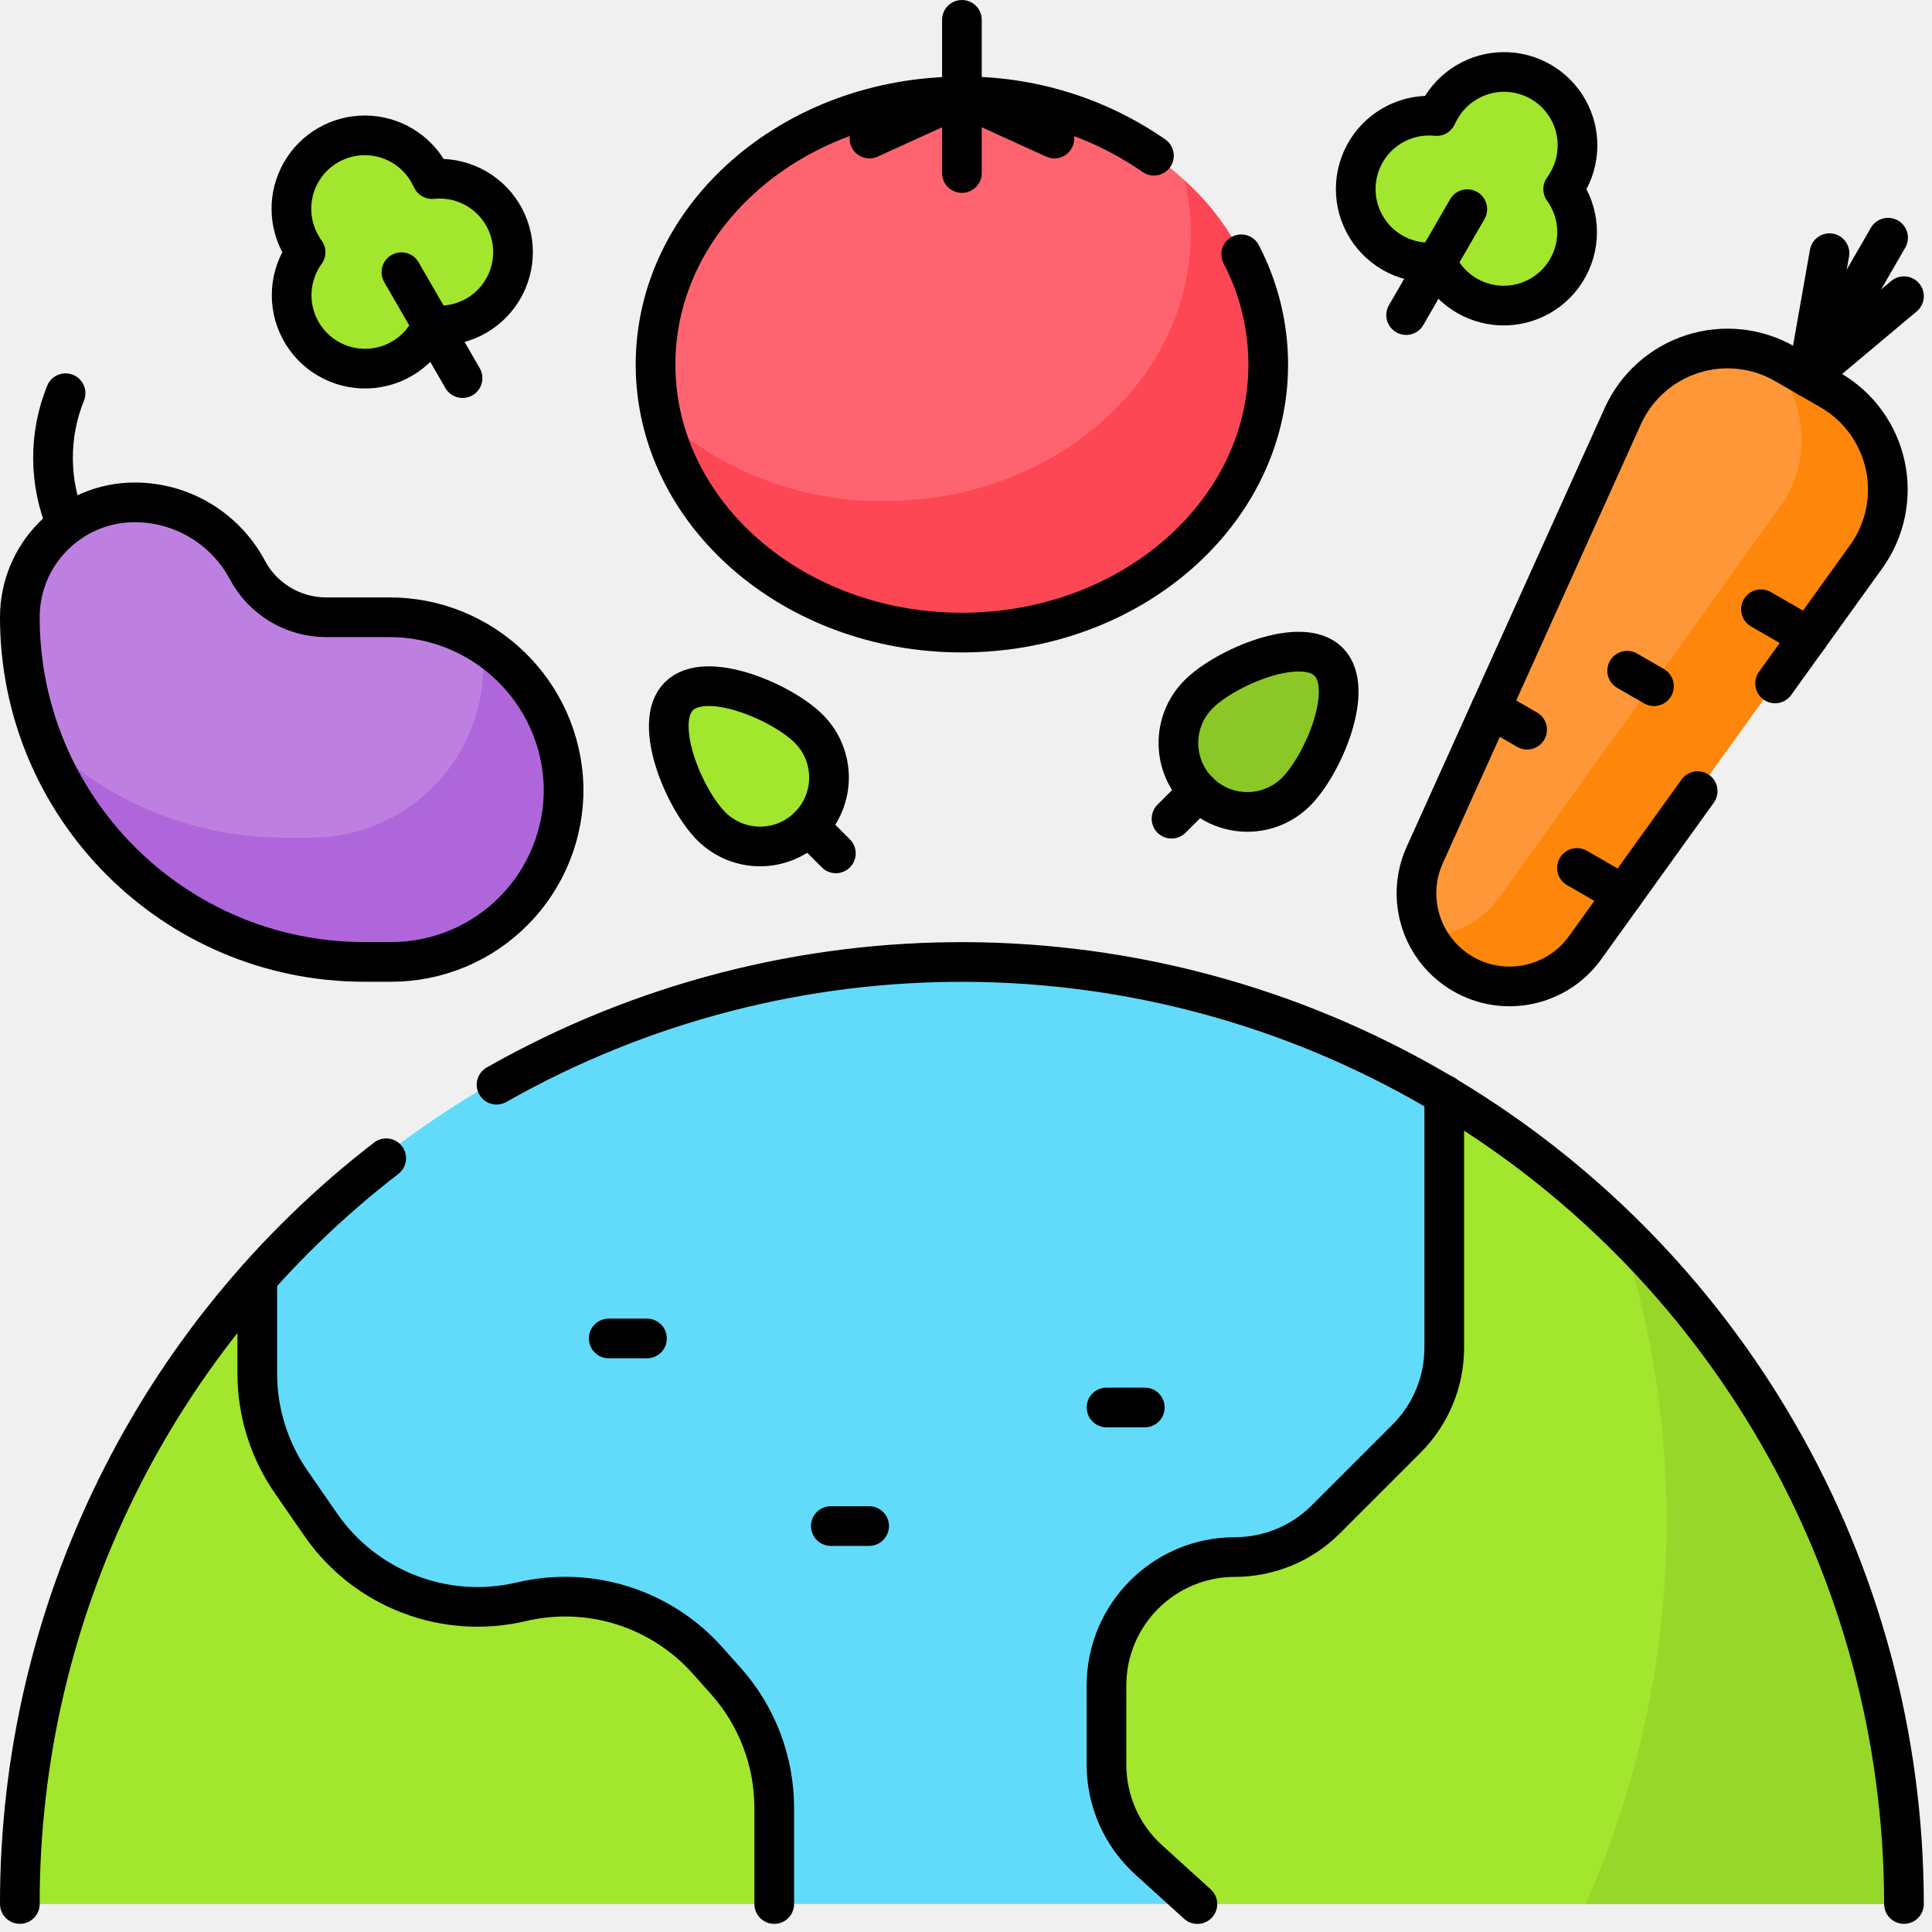
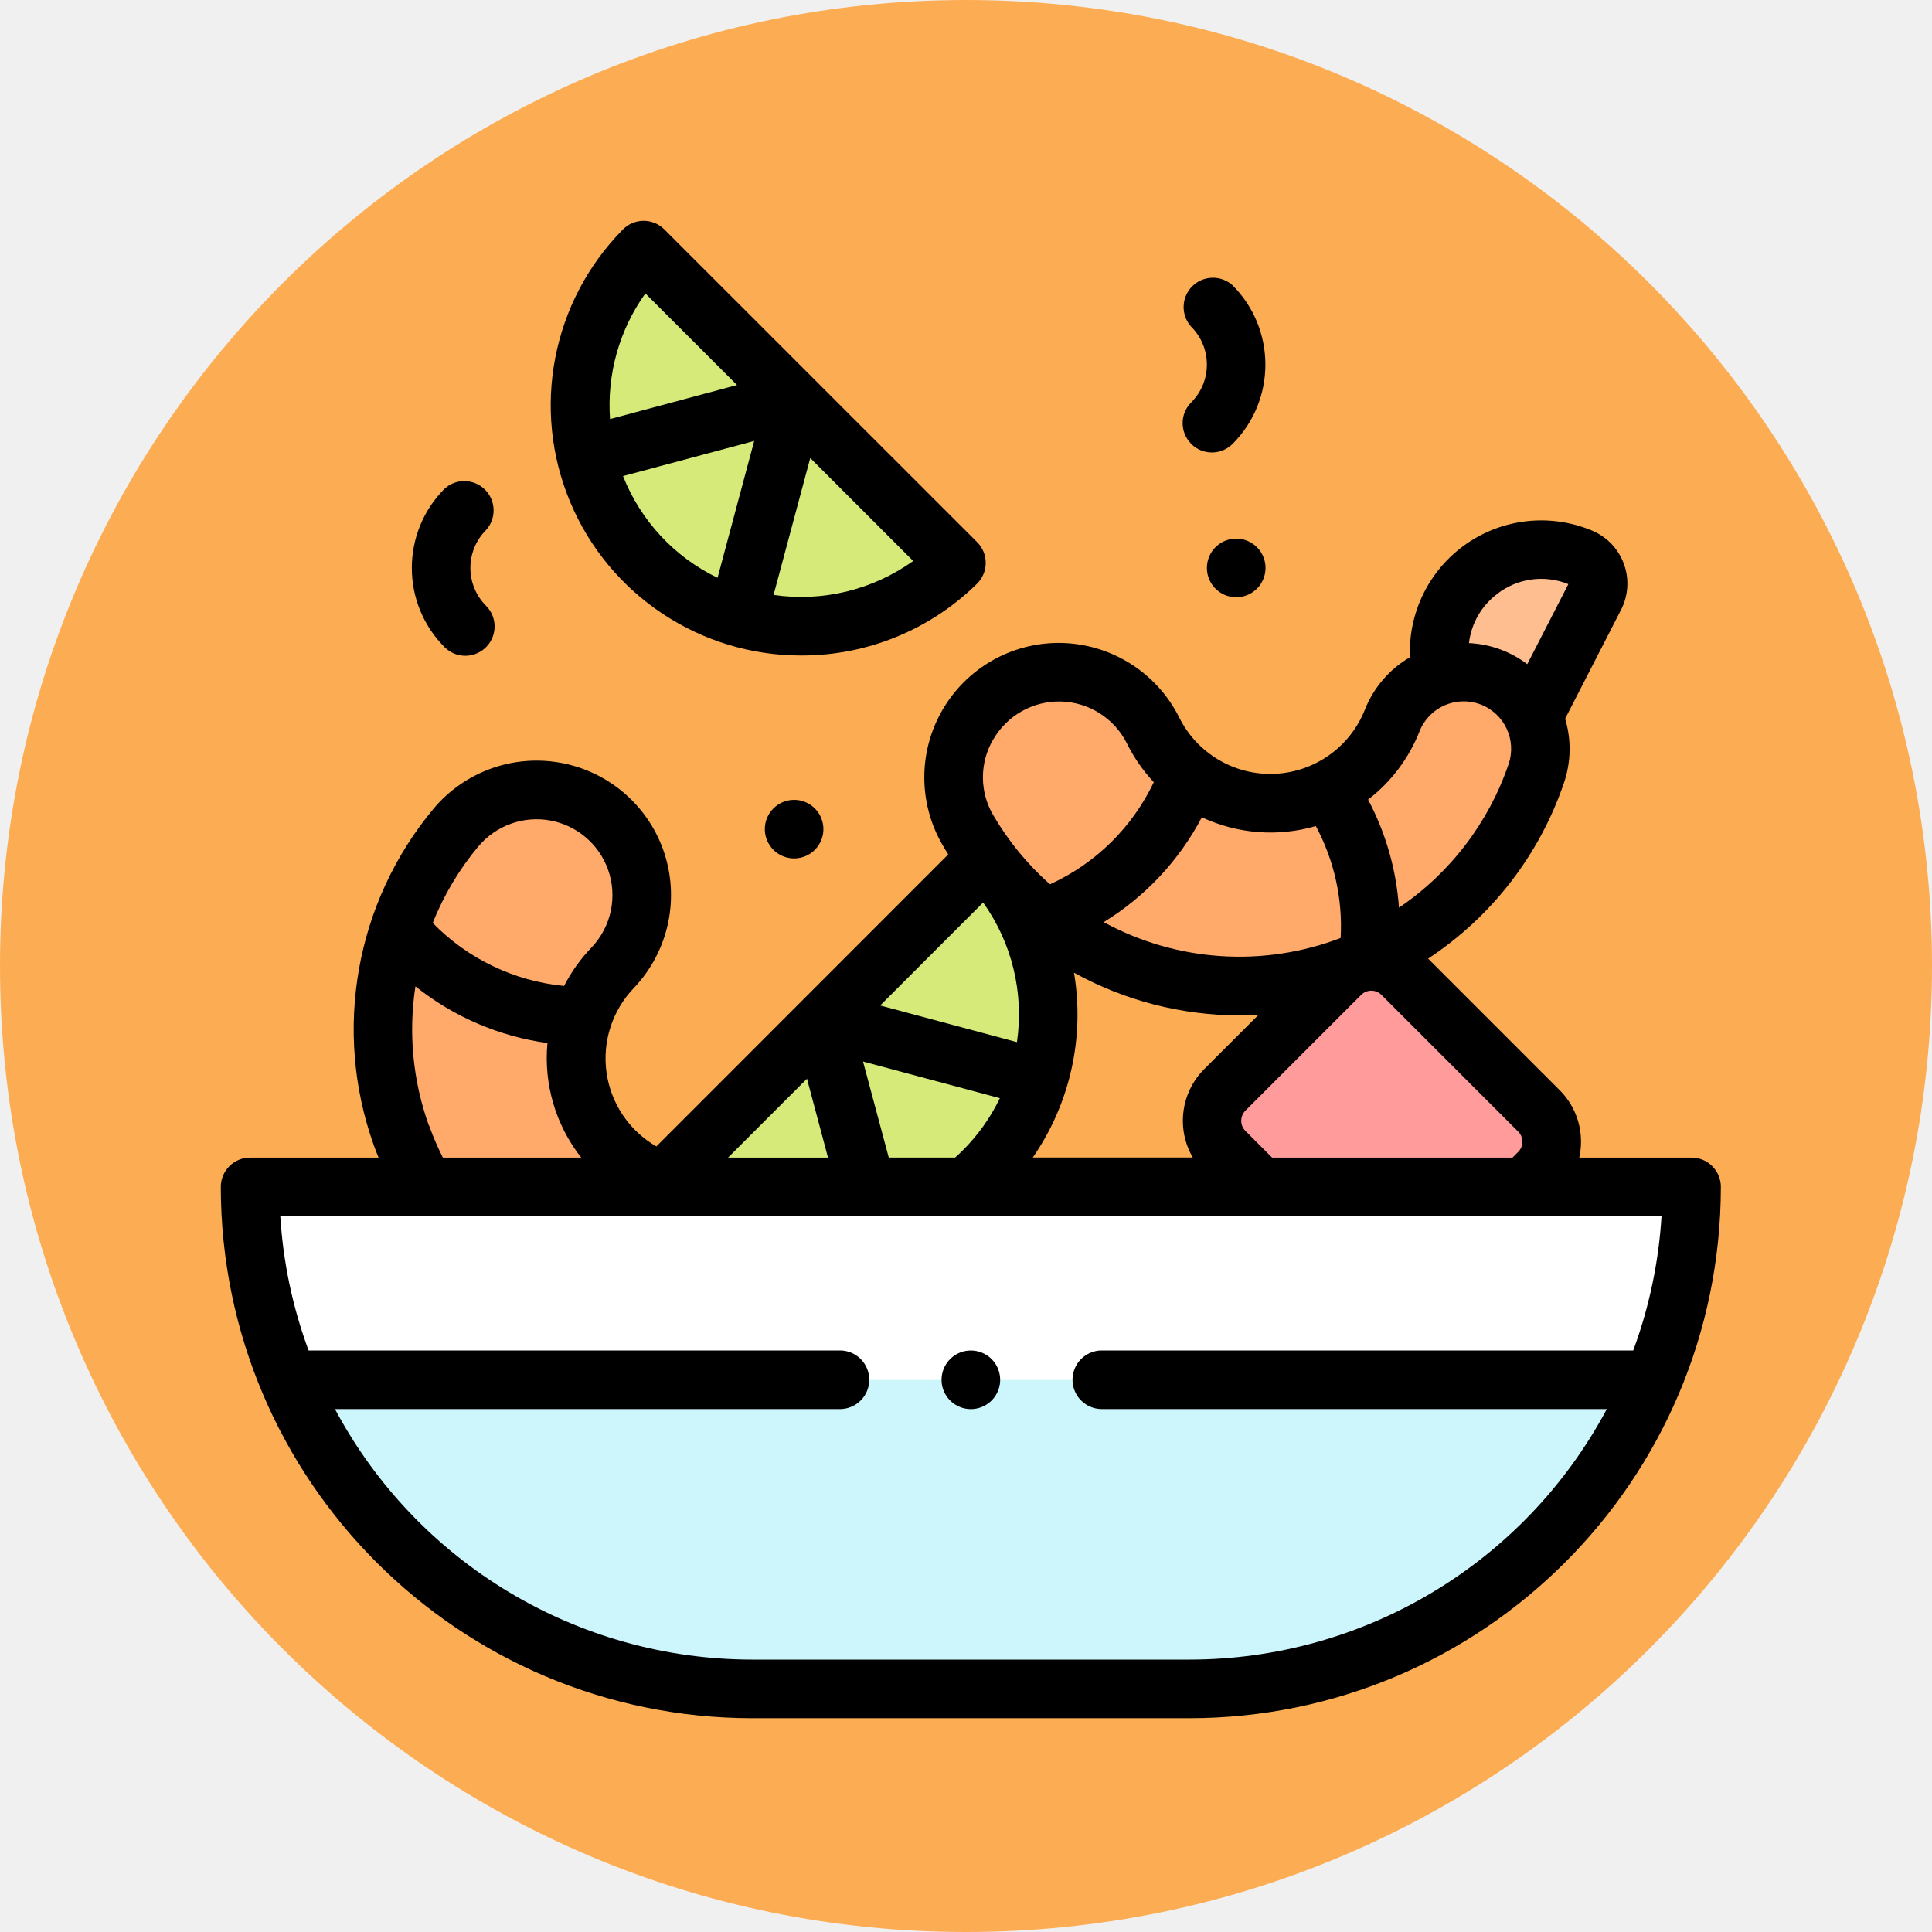
- <svg xmlns="http://www.w3.org/2000/svg" width="97.376" height="97.38" viewBox="0 0 97.376 97.38">
-   <g id="Grupo_1125818" data-name="Grupo 1125818" transform="translate(-6.5 -6.5)">
-     <g id="Grupo_1125812" data-name="Grupo 1125812" transform="translate(7.5 54.984)">
-       <path id="Trazado_986819" data-name="Trazado 986819" d="M102.467,303.484a47.484,47.484,0,1,0-94.967,0l18.466-5.791,19.558,5.791h21.33l16.617-5.791Z" transform="translate(-7.5 -256)" fill="#62dbfb" />
-       <path id="Trazado_986820" data-name="Trazado 986820" d="M19.467,339.584A47.3,47.3,0,0,0,7.5,371.1H45.525v-4.842a9.61,9.61,0,0,0-2.438-6.4l-.925-1.037a9.61,9.61,0,0,0-9.382-2.956h0a9.61,9.61,0,0,1-10.115-3.888l-1.491-2.157a9.61,9.61,0,0,1-1.705-5.465v-4.772Z" transform="translate(-7.5 -323.613)" fill="#a2e62e" />
-       <path id="Trazado_986821" data-name="Trazado 986821" d="M311.171,291.018v12.757a6.477,6.477,0,0,1-1.9,4.579l-4.07,4.07a6.477,6.477,0,0,1-4.579,1.9h0a6.476,6.476,0,0,0-6.476,6.476v3.986a6.477,6.477,0,0,0,2.125,4.8l2.457,2.229h35.612A47.457,47.457,0,0,0,311.171,291.018Z" transform="translate(-239.375 -284.327)" fill="#a2e62e" />
-       <path id="Trazado_986822" data-name="Trazado 986822" d="M424.608,341.56a47.336,47.336,0,0,1-4.078,19.279h16.045A47.333,47.333,0,0,0,422.3,326.9,47.464,47.464,0,0,1,424.608,341.56Z" transform="translate(-341.608 -313.356)" fill="#97d729" />
+ <svg xmlns="http://www.w3.org/2000/svg" width="70" height="70" viewBox="0 0 70 70">
+   <g id="Grupo_1108064" data-name="Grupo 1108064" transform="translate(-186.051 -375)">
+     <circle id="Elipse_11493" data-name="Elipse 11493" cx="35" cy="35" r="35" transform="translate(186.051 375)" fill="#fcad53" />
+     <g id="XMLID_1667_" transform="translate(194.051 382.531)">
+       <g id="XMLID_1218_" transform="translate(35.91 27.3)">
+         <path id="XMLID_714_" d="M350.117,260.866l-4.194,4.194a1.581,1.581,0,0,1-2.236,0l-4.954-4.954a1.581,1.581,0,0,1,0-2.236l4.194-4.194a1.581,1.581,0,0,1,2.236,0l4.954,4.954A1.581,1.581,0,0,1,350.117,260.866Z" transform="translate(-338.269 -253.212)" fill="#ff9c9b" />
+       </g>
+       <g id="XMLID_977_" transform="translate(16.352 23.603)">
+         <path id="XMLID_711_" d="M165.364,218.386l-11.335,11.335a8.015,8.015,0,0,0,11.335-11.335Z" transform="translate(-154.029 -218.386)" fill="#d5ea79" />
+       </g>
+       <g id="XMLID_1088_" transform="translate(5.868 21.088)">
+         <path id="XMLID_708_" d="M69.4,211.01a2.776,2.776,0,0,0-2.521-1.836,4.748,4.748,0,0,1-3.272-8.036,3.811,3.811,0,1,0-5.68-5.078,11.374,11.374,0,0,0,8.9,18.675A2.782,2.782,0,0,0,69.4,211.01Z" transform="translate(-55.275 -194.7)" fill="#ffa96b" />
+       </g>
+       <g id="XMLID_1219_" transform="translate(26.546 12.381)">
+         <g id="XMLID_1837_" transform="translate(17.597)">
+           <path id="XMLID_706_" d="M419.254,118.677l2.21-4.3a1.019,1.019,0,0,0-.513-1.405,3.7,3.7,0,0,0-5.1,3.934l.047.334Z" transform="translate(-415.817 -112.675)" fill="#ffbe90" />
+         </g>
+         <g id="XMLID_1835_" transform="translate(0 4.446)">
+           <path id="XMLID_700_" d="M268.534,154.554a2.776,2.776,0,0,0-2.582,1.749,4.748,4.748,0,0,1-8.669.353,3.811,3.811,0,1,0-6.7,3.621,11.374,11.374,0,0,0,20.587-2.04A2.782,2.782,0,0,0,268.534,154.554Z" transform="translate(-250.057 -154.554)" fill="#ffa96b" />
+         </g>
+       </g>
+       <g id="XMLID_1217_" transform="translate(1.062 35.473)">
+         <path id="XMLID_699_" d="M62.23,330.2H10a18.189,18.189,0,0,0,18.189,18.189H44.042A18.189,18.189,0,0,0,62.23,330.2Z" transform="translate(-10 -330.197)" fill="#ccf5fc" />
+       </g>
+       <g id="XMLID_1487_" transform="translate(1.062 35.473)">
+         <path id="XMLID_695_" d="M10,330.2a18.131,18.131,0,0,0,1.392,6.989H60.838A18.131,18.131,0,0,0,62.23,330.2Z" transform="translate(-10 -330.197)" fill="#fff" />
+       </g>
+       <g id="XMLID_1845_" transform="translate(13.016 1.531)">
+         <path id="XMLID_680_" d="M136.244,21.8,124.909,10.47A8.015,8.015,0,0,0,136.244,21.8Z" transform="translate(-122.607 -10.47)" fill="#d5ea79" />
+       </g>
+       <g id="XMLID_715_" transform="translate(0 0.469)">
+         <path id="XMLID_718_" d="M53.292,125.753H49.22a2.665,2.665,0,0,0,.063-.575,2.626,2.626,0,0,0-.774-1.869l-4.765-4.765a12.414,12.414,0,0,0,4.915-6.349,3.805,3.805,0,0,0,.049-2.344l2.025-3.945a2.08,2.08,0,0,0-1.047-2.869,4.761,4.761,0,0,0-6.6,4.587,3.817,3.817,0,0,0-1.634,1.9,3.686,3.686,0,0,1-6.731.274,4.888,4.888,0,0,0-4.357-2.693,4.872,4.872,0,0,0-4.215,7.32q.1.174.208.343L15.781,125.348a3.683,3.683,0,0,1-.811-5.744,4.888,4.888,0,0,0,1.056-5.012A4.872,4.872,0,0,0,7.71,113.11a12.484,12.484,0,0,0-2.165,12.2c.054.149.111.3.171.443H1.062A1.062,1.062,0,0,0,0,126.815a19.272,19.272,0,0,0,19.25,19.25H35.1a19.272,19.272,0,0,0,19.25-19.25,1.062,1.062,0,0,0-1.062-1.062Zm-6.132-.575a.517.517,0,0,1-.152.368l-.208.208H38.092l-.968-.968a.521.521,0,0,1,0-.735l4.194-4.194a.52.52,0,0,1,.735,0l4.954,4.954A.518.518,0,0,1,47.16,125.177Zm-18.314-3.609-4.955-1.328,3.73-3.73A6.973,6.973,0,0,1,28.846,121.568Zm-7.608,1.326L22,125.753H18.379Zm2.964,2.858-.933-3.481,4.958,1.328a6.894,6.894,0,0,1-1.336,1.883c-.091.091-.186.18-.287.269H24.2Zm6.711-6.7A12.422,12.422,0,0,0,36.9,120.6c.234,0,.467-.009.7-.022l-1.971,1.971a2.648,2.648,0,0,0-.412,3.2H29.42a9.111,9.111,0,0,0,1.493-6.7Zm15.32-13.715a2.61,2.61,0,0,1,2.591-.363l-1.488,2.9a3.791,3.791,0,0,0-2.113-.764A2.608,2.608,0,0,1,46.233,105.34Zm-2.8,4.968a1.72,1.72,0,0,1,3.223,1.2,10.29,10.29,0,0,1-3.969,5.192,9.8,9.8,0,0,0-1.119-3.916,5.805,5.805,0,0,0,1.865-2.475Zm-3.759,3.433a7.672,7.672,0,0,1,.9,4.057,10.274,10.274,0,0,1-8.585-.574,9.808,9.808,0,0,0,3.556-3.8,5.865,5.865,0,0,0,4.127.32Zm-11.691-3.128a2.75,2.75,0,0,1,4.842.127,5.862,5.862,0,0,0,.979,1.413,7.687,7.687,0,0,1-3.762,3.7,10.276,10.276,0,0,1-2.053-2.5,2.708,2.708,0,0,1-.007-2.742ZM9.339,114.472a2.749,2.749,0,0,1,4.689.841,2.75,2.75,0,0,1-.59,2.821,5.864,5.864,0,0,0-1,1.4,7.688,7.688,0,0,1-4.76-2.283,10.28,10.28,0,0,1,1.658-2.779Zm-1.8,10.118a10.3,10.3,0,0,1-.487-5.043,9.808,9.808,0,0,0,4.783,2.056,5.828,5.828,0,0,0,1.224,4.15H8.046a10.43,10.43,0,0,1-.5-1.163ZM35.1,143.941H19.25a17.143,17.143,0,0,1-15.114-9.077H22.4a1.062,1.062,0,1,0,0-2.123H3.181a17.006,17.006,0,0,1-1.025-4.866H52.2a17.01,17.01,0,0,1-1.025,4.866H31.954a1.062,1.062,0,1,0,0,2.123H50.218A17.142,17.142,0,0,1,35.1,143.941Z" transform="translate(0 -91.811)" />
+         <path id="XMLID_1172_" d="M121.769,16.219a9.05,9.05,0,0,0,6.367-2.6,1.062,1.062,0,0,0,.006-1.507L116.807.78a1.062,1.062,0,0,0-.751-.311h0a1.062,1.062,0,0,0-.752.317,9.066,9.066,0,0,0,6.469,15.433Zm-6.458-6.5,4.753-1.273-1.328,4.958a6.906,6.906,0,0,1-3.424-3.684Zm5.456,4.3,1.328-4.955,3.73,3.73A6.974,6.974,0,0,1,120.767,14.025ZM116.121,3.1l3.32,3.32-4.6,1.233a6.963,6.963,0,0,1,1.28-4.553Z" transform="translate(-100.738 -0.469)" />
+         <path id="XMLID_1190_" d="M67.124,95.313a1.062,1.062,0,0,0,.751-1.812,1.942,1.942,0,0,1,0-2.743,1.062,1.062,0,0,0-1.5-1.5,4.067,4.067,0,0,0,0,5.746A1.059,1.059,0,0,0,67.124,95.313Z" transform="translate(-58.265 -79.553)" />
+         <path id="XMLID_1191_" d="M328.578,25.6a1.062,1.062,0,0,0,1.5,0,4.067,4.067,0,0,0,0-5.746,1.062,1.062,0,0,0-1.5,1.5,1.939,1.939,0,0,1,0,2.743,1.062,1.062,0,0,0,0,1.5Z" transform="translate(-293.419 -17.516)" />
+         <path id="XMLID_1215_" d="M337.612,108.939a1.062,1.062,0,1,0,.751.311A1.065,1.065,0,0,0,337.612,108.939Z" transform="translate(-300.822 -97.424)" />
+         <path id="XMLID_1223_" d="M185.981,198.41a1.061,1.061,0,1,0,.751-.311A1.067,1.067,0,0,0,185.981,198.41Z" transform="translate(-165.959 -177.119)" />
+         <path id="XMLID_1224_" d="M247.062,386.03a1.062,1.062,0,1,0,.75.311A1.069,1.069,0,0,0,247.062,386.03Z" transform="translate(-219.885 -345.099)" />
+       </g>
    </g>
-     <g id="Grupo_1125813" data-name="Grupo 1125813" transform="translate(39.542 11.361)">
-       <ellipse id="Elipse_12116" data-name="Elipse 12116" cx="15.442" cy="13.512" rx="15.442" ry="13.512" transform="translate(0 0)" fill="#fe646f" />
-       <path id="Trazado_986823" data-name="Trazado 986823" d="M203.114,49.922a11.93,11.93,0,0,1,.3,2.636c0,7.462-6.913,13.512-15.442,13.512a16.5,16.5,0,0,1-11.233-4.246c1.4,6.2,7.649,10.876,15.146,10.876,8.528,0,15.442-6.049,15.442-13.512A12.618,12.618,0,0,0,203.114,49.922Z" transform="translate(-176.439 -45.677)" fill="#fd4755" />
-     </g>
-     <g id="Grupo_1125814" data-name="Grupo 1125814" transform="translate(77.895 24.063)">
-       <path id="Trazado_986824" data-name="Trazado 986824" d="M378.251,125.708h0a4.692,4.692,0,0,1-1.931-5.994L386.3,97.592a5.791,5.791,0,0,1,8.174-2.633l2.29,1.322a5.791,5.791,0,0,1,1.806,8.395l-14.167,19.708A4.693,4.693,0,0,1,378.251,125.708Z" transform="translate(-375.904 -94.181)" fill="#fe9738" />
-       <path id="Trazado_986825" data-name="Trazado 986825" d="M399.046,97.509l-2.29-1.322a5.815,5.815,0,0,0-1.09-.487,5.792,5.792,0,0,1,.84,7.7L382.339,123.1a4.687,4.687,0,0,1-3.618,1.948,4.674,4.674,0,0,0,1.809,1.886h0a4.692,4.692,0,0,0,6.156-1.325L400.853,105.9A5.791,5.791,0,0,0,399.046,97.509Z" transform="translate(-378.183 -95.41)" fill="#fe860a" />
-     </g>
-     <g id="Grupo_1125815" data-name="Grupo 1125815" transform="translate(74.85 10.208)">
-       <path id="Trazado_986826" data-name="Trazado 986826" d="M370.408,27.5c.063-.089.122-.182.178-.278a3.7,3.7,0,1,0-6.406-3.7c-.056.1-.105.194-.151.293a3.7,3.7,0,1,0,0,7.361,3.7,3.7,0,1,0,6.376-3.677Z" transform="translate(-359.966 -21.675)" fill="#a2e62e" />
-     </g>
-     <g id="Grupo_1125816" data-name="Grupo 1125816" transform="translate(21.205 13.385)">
-       <path id="Trazado_986827" data-name="Trazado 986827" d="M79.915,44.127c-.063-.089-.122-.182-.178-.278a3.7,3.7,0,1,1,6.407-3.7c.056.1.105.194.152.293a3.7,3.7,0,1,1,0,7.361,3.7,3.7,0,1,1-6.376-3.677Z" transform="translate(-79.222 -38.3)" fill="#a2e62e" />
-     </g>
-     <g id="Grupo_1125817" data-name="Grupo 1125817" transform="translate(7.5 31.821)">
-       <path id="Trazado_986828" data-name="Trazado 986828" d="M26.08,140.571H22.942a4.5,4.5,0,0,1-3.974-2.385h0a6.434,6.434,0,0,0-5.677-3.406h0A5.791,5.791,0,0,0,7.5,140.571h0a17.372,17.372,0,0,0,17.372,17.372h1.351a8.686,8.686,0,0,0,8.685-8.834A8.779,8.779,0,0,0,26.08,140.571Z" transform="translate(-7.5 -134.78)" fill="#bd80e1" />
-       <path id="Trazado_986829" data-name="Trazado 986829" d="M35.4,172.189a8.593,8.593,0,0,1,.065.918,8.686,8.686,0,0,1-8.685,8.834H25.433a17.316,17.316,0,0,1-12.246-5.051A17.378,17.378,0,0,0,29.472,188.2h1.351a8.652,8.652,0,0,0,4.58-16.015Z" transform="translate(-12.1 -165.041)" fill="#af66da" />
-     </g>
-     <path id="Trazado_986830" data-name="Trazado 986830" d="M319.039,181.2a3.474,3.474,0,1,1-4.914-4.914c1.357-1.357,5.195-2.995,6.551-1.638S320.4,179.838,319.039,181.2Z" transform="translate(-247.211 -134.794)" fill="#8bc727" />
-     <path id="Trazado_986831" data-name="Trazado 986831" d="M180.811,190.336a3.474,3.474,0,1,0,4.914-4.914c-1.357-1.357-5.195-2.995-6.551-1.638S179.454,188.979,180.811,190.336Z" transform="translate(-138.458 -142.189)" fill="#a2e62e" />
-     <path id="Trazado_986832" data-name="Trazado 986832" d="M96.186,371.1v-4.842a9.61,9.61,0,0,0-2.438-6.4l-.925-1.037a9.61,9.61,0,0,0-9.382-2.956h0a9.61,9.61,0,0,1-10.115-3.888l-1.491-2.157a9.61,9.61,0,0,1-1.705-5.465v-4.772" transform="translate(-50.662 -268.63)" fill="none" stroke="#000" stroke-linecap="round" stroke-linejoin="round" stroke-miterlimit="10" stroke-width="2" />
-     <path id="Trazado_986833" data-name="Trazado 986833" d="M311.171,291.018v12.757a6.477,6.477,0,0,1-1.9,4.579l-4.07,4.07a6.477,6.477,0,0,1-4.579,1.9h0a6.476,6.476,0,0,0-6.476,6.476v3.986a6.477,6.477,0,0,0,2.125,4.8l2.457,2.229" transform="translate(-231.875 -229.343)" fill="none" stroke="#000" stroke-linecap="round" stroke-linejoin="round" stroke-miterlimit="10" stroke-width="2" />
-     <path id="Trazado_986834" data-name="Trazado 986834" d="M133.25,262.189a47.5,47.5,0,0,1,70.939,41.295" transform="translate(-101.722 -201.016)" fill="none" stroke="#000" stroke-linecap="round" stroke-linejoin="round" stroke-miterlimit="10" stroke-width="2" />
-     <path id="Trazado_986835" data-name="Trazado 986835" d="M7.5,345.378A47.4,47.4,0,0,1,25.966,307.79" transform="translate(0 -242.91)" fill="none" stroke="#000" stroke-linecap="round" stroke-linejoin="round" stroke-miterlimit="10" stroke-width="2" />
-     <line id="Línea_630" data-name="Línea 630" x1="1.93" transform="translate(37.181 73.963)" fill="none" stroke="#000" stroke-linecap="round" stroke-linejoin="round" stroke-miterlimit="10" stroke-width="2" />
-     <line id="Línea_631" data-name="Línea 631" x1="1.93" transform="translate(48.377 83.419)" fill="none" stroke="#000" stroke-linecap="round" stroke-linejoin="round" stroke-miterlimit="10" stroke-width="2" />
-     <line id="Línea_632" data-name="Línea 632" x1="1.93" transform="translate(62.273 77.441)" fill="none" stroke="#000" stroke-linecap="round" stroke-linejoin="round" stroke-miterlimit="10" stroke-width="2" />
-     <line id="Línea_633" data-name="Línea 633" y2="3.861" transform="translate(54.984 11.36)" fill="none" stroke="#000" stroke-linecap="round" stroke-linejoin="round" stroke-miterlimit="10" stroke-width="2" />
-     <line id="Línea_634" data-name="Línea 634" x2="4.66" y2="2.123" transform="translate(54.984 11.36)" fill="none" stroke="#000" stroke-linecap="round" stroke-linejoin="round" stroke-miterlimit="10" stroke-width="2" />
-     <line id="Línea_635" data-name="Línea 635" x1="4.66" y2="2.123" transform="translate(50.324 11.36)" fill="none" stroke="#000" stroke-linecap="round" stroke-linejoin="round" stroke-miterlimit="10" stroke-width="2" />
-     <path id="Trazado_986836" data-name="Trazado 986836" d="M204.71,35.657a12.052,12.052,0,0,1,1.362,5.555c0,7.464-6.913,13.513-15.441,13.513s-15.441-6.05-15.441-13.513S182.1,27.7,190.631,27.7a16.775,16.775,0,0,1,9.68,2.987" transform="translate(-135.648 -16.34)" fill="none" stroke="#000" stroke-linecap="round" stroke-linejoin="round" stroke-miterlimit="10" stroke-width="2" />
-     <line id="Línea_636" data-name="Línea 636" y1="3.86" transform="translate(54.984 7.5)" fill="none" stroke="#000" stroke-linecap="round" stroke-linejoin="round" stroke-miterlimit="10" stroke-width="2" />
-     <path id="Trazado_986837" data-name="Trazado 986837" d="M393.978,111.067l4.594-6.39a5.788,5.788,0,0,0-1.806-8.394l-2.289-1.322a5.793,5.793,0,0,0-8.174,2.633l-9.984,22.123a4.692,4.692,0,0,0,8.087,4.668l5.671-7.89" transform="translate(-298.008 -70.12)" fill="none" stroke="#000" stroke-linecap="round" stroke-linejoin="round" stroke-miterlimit="10" stroke-width="2" />
-     <line id="Línea_637" data-name="Línea 637" y1="7.021" x2="4.053" transform="translate(97.613 18.481)" fill="none" stroke="#000" stroke-linecap="round" stroke-linejoin="round" stroke-miterlimit="10" stroke-width="2" />
-     <line id="Línea_638" data-name="Línea 638" y1="6.24" x2="1.1" transform="translate(97.613 19.262)" fill="none" stroke="#000" stroke-linecap="round" stroke-linejoin="round" stroke-miterlimit="10" stroke-width="2" />
-     <line id="Línea_639" data-name="Línea 639" y1="4.073" x2="4.854" transform="translate(97.613 21.429)" fill="none" stroke="#000" stroke-linecap="round" stroke-linejoin="round" stroke-miterlimit="10" stroke-width="2" />
-     <line id="Línea_640" data-name="Línea 640" x1="2.402" y1="1.387" transform="translate(95.259 37.209)" fill="none" stroke="#000" stroke-linecap="round" stroke-linejoin="round" stroke-miterlimit="10" stroke-width="2" />
-     <line id="Línea_641" data-name="Línea 641" x2="1.832" y2="1.058" transform="translate(81.64 42.221)" fill="none" stroke="#000" stroke-linecap="round" stroke-linejoin="round" stroke-miterlimit="10" stroke-width="2" />
-     <path id="Trazado_986838" data-name="Trazado 986838" d="M431.48,179.193l1.352.78Z" transform="translate(-342.965 -138.886)" fill="none" stroke="#000" stroke-linecap="round" stroke-linejoin="round" stroke-miterlimit="10" stroke-width="2" />
-     <line id="Línea_642" data-name="Línea 642" x1="2.333" y1="1.347" transform="translate(85.985 50.247)" fill="none" stroke="#000" stroke-linecap="round" stroke-linejoin="round" stroke-miterlimit="10" stroke-width="2" />
-     <path id="Trazado_986839" data-name="Trazado 986839" d="M370.408,27.5c.063-.089.122-.182.178-.278a3.7,3.7,0,1,0-6.406-3.7c-.056.1-.105.194-.151.293a3.7,3.7,0,1,0,0,7.361,3.7,3.7,0,1,0,6.376-3.677Z" transform="translate(-285.116 -11.466)" fill="none" stroke="#000" stroke-linecap="round" stroke-linejoin="round" stroke-miterlimit="10" stroke-width="2" />
-     <line id="Línea_643" data-name="Línea 643" x1="3.082" y2="5.339" transform="translate(77.375 17.043)" fill="none" stroke="#000" stroke-linecap="round" stroke-linejoin="round" stroke-miterlimit="10" stroke-width="2" />
-     <path id="Trazado_986840" data-name="Trazado 986840" d="M79.915,44.127c-.063-.089-.122-.182-.178-.278a3.7,3.7,0,1,1,6.407-3.7c.056.1.105.194.152.293a3.7,3.7,0,1,1,0,7.361,3.7,3.7,0,1,1-6.376-3.677Z" transform="translate(-58.017 -24.915)" fill="none" stroke="#000" stroke-linecap="round" stroke-linejoin="round" stroke-miterlimit="10" stroke-width="2" />
-     <line id="Línea_644" data-name="Línea 644" x2="3.082" y2="5.339" transform="translate(26.733 20.22)" fill="none" stroke="#000" stroke-linecap="round" stroke-linejoin="round" stroke-miterlimit="10" stroke-width="2" />
-     <path id="Trazado_986841" data-name="Trazado 986841" d="M26.08,140.571H22.942a4.5,4.5,0,0,1-3.974-2.385h0a6.434,6.434,0,0,0-5.677-3.406h0A5.791,5.791,0,0,0,7.5,140.571h0a17.372,17.372,0,0,0,17.372,17.372h1.351a8.686,8.686,0,0,0,8.685-8.834A8.779,8.779,0,0,0,26.08,140.571Z" transform="translate(0 -102.959)" fill="none" stroke="#000" stroke-linecap="round" stroke-linejoin="round" stroke-miterlimit="10" stroke-width="2" />
-     <path id="Trazado_986842" data-name="Trazado 986842" d="M319.039,181.2a3.474,3.474,0,1,1-4.914-4.914c1.357-1.357,5.195-2.995,6.551-1.638S320.4,179.838,319.039,181.2Z" transform="translate(-247.211 -134.794)" fill="none" stroke="#000" stroke-linecap="round" stroke-linejoin="round" stroke-miterlimit="10" stroke-width="2" />
-     <line id="Línea_645" data-name="Línea 645" y1="1.365" x2="1.365" transform="translate(65.549 46.401)" fill="none" stroke="#000" stroke-linecap="round" stroke-linejoin="round" stroke-miterlimit="10" stroke-width="2" />
-     <path id="Trazado_986843" data-name="Trazado 986843" d="M180.811,190.336a3.474,3.474,0,1,0,4.914-4.914c-1.357-1.357-5.195-2.995-6.551-1.638S179.454,188.979,180.811,190.336Z" transform="translate(-138.458 -142.189)" fill="none" stroke="#000" stroke-linecap="round" stroke-linejoin="round" stroke-miterlimit="10" stroke-width="2" />
-     <line id="Línea_646" data-name="Línea 646" x1="1.365" y1="1.365" transform="translate(47.266 48.148)" fill="none" stroke="#000" stroke-linecap="round" stroke-linejoin="round" stroke-miterlimit="10" stroke-width="2" />
-     <path id="Trazado_986844" data-name="Trazado 986844" d="M16.959,105.989a8.669,8.669,0,0,0,.051,6.63" transform="translate(-7.154 -79.67)" fill="none" stroke="#000" stroke-linecap="round" stroke-linejoin="round" stroke-miterlimit="10" stroke-width="2" />
  </g>
</svg>
